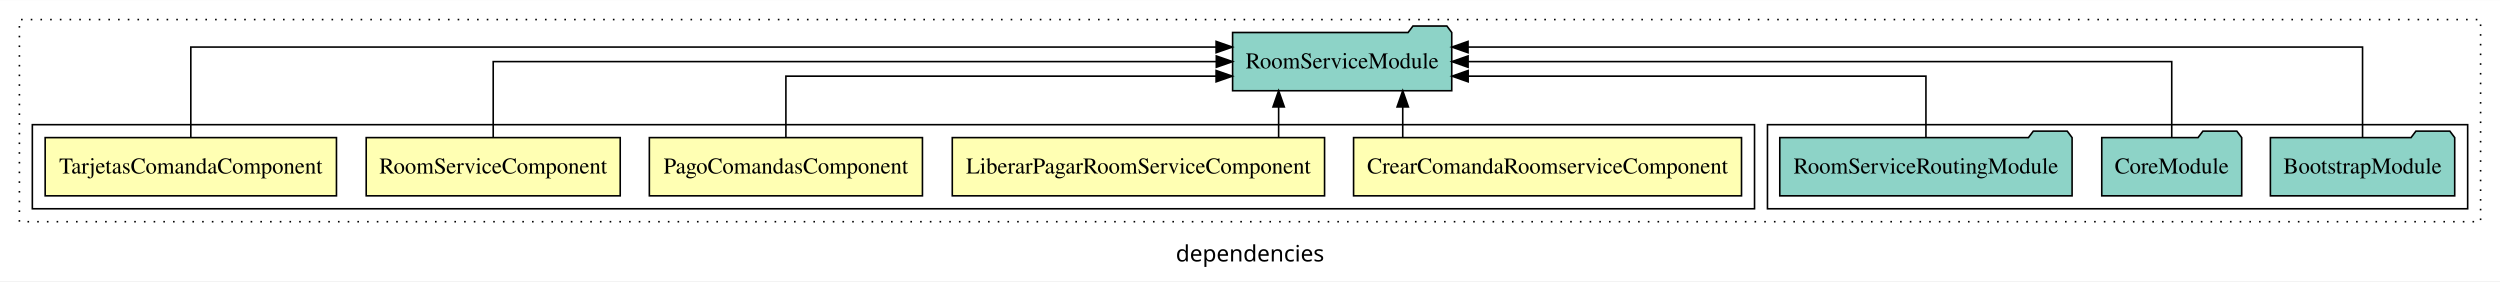
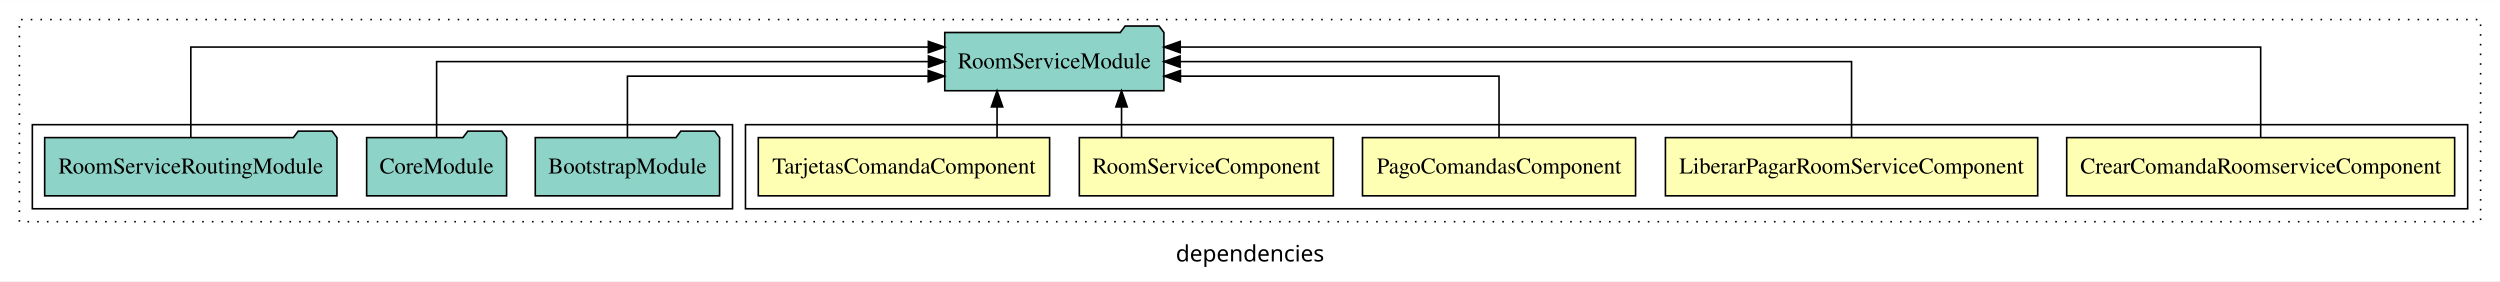
<svg xmlns="http://www.w3.org/2000/svg" width="1546pt" height="174pt" viewBox="0.00 0.00 1546.00 173.80">
  <g id="graph0" class="graph" transform="scale(1 1) rotate(0) translate(4 169.8)">
    <polygon fill="white" stroke="transparent" points="-4,4 -4,-169.8 1542,-169.8 1542,4 -4,4" />
    <text text-anchor="middle" x="769" y="-8.2" font-family="sans-serif" font-size="14.00">dependencies</text>
    <g id="clust1" class="cluster">
      <polygon fill="none" stroke="black" stroke-dasharray="1,5" points="8,-32.8 8,-157.8 1530,-157.8 1530,-32.8 8,-32.8" />
    </g>
+     <g id="clust2" class="cluster">
+       <polygon fill="none" stroke="black" points="457,-40.8 457,-92.8 1522,-92.8 1522,-40.8 457,-40.8" />
+     </g>
    <g id="clust8" class="cluster">
-       <polygon fill="none" stroke="black" points="1089,-40.8 1089,-92.8 1522,-92.8 1522,-40.8 1089,-40.8" />
-     </g>
-     <g id="clust2" class="cluster">
-       <polygon fill="none" stroke="black" points="16,-40.8 16,-92.8 1081,-92.8 1081,-40.8 16,-40.8" />
+       <polygon fill="none" stroke="black" points="16,-40.8 16,-92.8 449,-92.8 449,-40.8 16,-40.8" />
    </g>
    <g id="node1" class="node">
-       <polygon fill="#ffffb3" stroke="black" points="1072.95,-84.8 833.05,-84.8 833.05,-48.8 1072.95,-48.8 1072.95,-84.8" />
-       <text text-anchor="middle" x="953" y="-62.6" font-family="Times,serif" font-size="14.00">CrearComandaRoomserviceComponent</text>
+       <polygon fill="#ffffb3" stroke="black" points="1513.95,-84.8 1274.05,-84.8 1274.05,-48.8 1513.95,-48.8 1513.95,-84.8" />
+       <text text-anchor="middle" x="1394" y="-62.6" font-family="Times,serif" font-size="14.00">CrearComandaRoomserviceComponent</text>
    </g>
    <g id="node6" class="node">
-       <polygon fill="#8dd3c7" stroke="black" points="893.76,-149.8 890.76,-153.8 869.76,-153.8 866.76,-149.8 758.24,-149.8 758.24,-113.8 893.76,-113.8 893.76,-149.8" />
-       <text text-anchor="middle" x="826" y="-127.6" font-family="Times,serif" font-size="14.00">RoomServiceModule</text>
+       <polygon fill="#8dd3c7" stroke="black" points="715.76,-149.8 712.76,-153.8 691.76,-153.8 688.76,-149.8 580.24,-149.8 580.24,-113.8 715.76,-113.8 715.76,-149.8" />
+       <text text-anchor="middle" x="648" y="-127.6" font-family="Times,serif" font-size="14.00">RoomServiceModule</text>
    </g>
    <g id="edge1" class="edge">
-       <path fill="none" stroke="black" d="M863.45,-84.91C863.45,-84.91 863.45,-103.79 863.45,-103.79" />
-       <polygon fill="black" stroke="black" points="859.95,-103.79 863.45,-113.79 866.95,-103.79 859.95,-103.79" />
+       <path fill="none" stroke="black" d="M1394,-85.09C1394,-107.01 1394,-140.8 1394,-140.8 1394,-140.8 725.85,-140.8 725.85,-140.8" />
+       <polygon fill="black" stroke="black" points="725.85,-137.3 715.85,-140.8 725.85,-144.3 725.85,-137.3" />
    </g>
    <g id="node2" class="node">
-       <polygon fill="#ffffb3" stroke="black" points="815.11,-84.8 584.89,-84.8 584.89,-48.8 815.11,-48.8 815.11,-84.8" />
-       <text text-anchor="middle" x="700" y="-62.6" font-family="Times,serif" font-size="14.00">LiberarPagarRoomServiceComponent</text>
+       <polygon fill="#ffffb3" stroke="black" points="1256.11,-84.8 1025.89,-84.8 1025.89,-48.8 1256.11,-48.8 1256.11,-84.8" />
+       <text text-anchor="middle" x="1141" y="-62.6" font-family="Times,serif" font-size="14.00">LiberarPagarRoomServiceComponent</text>
    </g>
    <g id="edge2" class="edge">
-       <path fill="none" stroke="black" d="M786.71,-84.91C786.71,-84.91 786.71,-103.79 786.71,-103.79" />
-       <polygon fill="black" stroke="black" points="783.21,-103.79 786.71,-113.79 790.21,-103.79 783.21,-103.79" />
+       <path fill="none" stroke="black" d="M1141,-84.91C1141,-104.14 1141,-131.8 1141,-131.8 1141,-131.8 725.77,-131.8 725.77,-131.8" />
+       <polygon fill="black" stroke="black" points="725.77,-128.3 715.77,-131.8 725.77,-135.3 725.77,-128.3" />
    </g>
    <g id="node3" class="node">
-       <polygon fill="#ffffb3" stroke="black" points="566.44,-84.8 397.56,-84.8 397.56,-48.8 566.44,-48.8 566.44,-84.8" />
-       <text text-anchor="middle" x="482" y="-62.6" font-family="Times,serif" font-size="14.00">PagoComandasComponent</text>
+       <polygon fill="#ffffb3" stroke="black" points="1007.44,-84.8 838.56,-84.8 838.56,-48.8 1007.44,-48.8 1007.44,-84.8" />
+       <text text-anchor="middle" x="923" y="-62.6" font-family="Times,serif" font-size="14.00">PagoComandasComponent</text>
    </g>
    <g id="edge3" class="edge">
-       <path fill="none" stroke="black" d="M482,-84.83C482,-101.2 482,-122.8 482,-122.8 482,-122.8 748.04,-122.8 748.04,-122.8" />
-       <polygon fill="black" stroke="black" points="748.04,-126.3 758.04,-122.8 748.04,-119.3 748.04,-126.3" />
+       <path fill="none" stroke="black" d="M923,-84.83C923,-101.2 923,-122.8 923,-122.8 923,-122.8 725.98,-122.8 725.98,-122.8" />
+       <polygon fill="black" stroke="black" points="725.98,-119.3 715.98,-122.8 725.98,-126.3 725.98,-119.3" />
    </g>
    <g id="node4" class="node">
-       <polygon fill="#ffffb3" stroke="black" points="379.54,-84.8 222.46,-84.8 222.46,-48.8 379.54,-48.8 379.54,-84.8" />
-       <text text-anchor="middle" x="301" y="-62.6" font-family="Times,serif" font-size="14.00">RoomServiceComponent</text>
+       <polygon fill="#ffffb3" stroke="black" points="820.54,-84.8 663.46,-84.8 663.46,-48.8 820.54,-48.8 820.54,-84.8" />
+       <text text-anchor="middle" x="742" y="-62.6" font-family="Times,serif" font-size="14.00">RoomServiceComponent</text>
    </g>
    <g id="edge4" class="edge">
-       <path fill="none" stroke="black" d="M301,-84.91C301,-104.14 301,-131.8 301,-131.8 301,-131.8 748.17,-131.8 748.17,-131.8" />
-       <polygon fill="black" stroke="black" points="748.17,-135.3 758.17,-131.8 748.17,-128.3 748.17,-135.3" />
+       <path fill="none" stroke="black" d="M689.56,-84.91C689.56,-84.91 689.56,-103.79 689.56,-103.79" />
+       <polygon fill="black" stroke="black" points="686.06,-103.79 689.56,-113.79 693.06,-103.79 686.06,-103.79" />
    </g>
    <g id="node5" class="node">
-       <polygon fill="#ffffb3" stroke="black" points="204.07,-84.8 23.93,-84.8 23.93,-48.8 204.07,-48.8 204.07,-84.8" />
-       <text text-anchor="middle" x="114" y="-62.6" font-family="Times,serif" font-size="14.00">TarjetasComandaComponent</text>
+       <polygon fill="#ffffb3" stroke="black" points="645.07,-84.8 464.93,-84.8 464.93,-48.8 645.07,-48.8 645.07,-84.8" />
+       <text text-anchor="middle" x="555" y="-62.6" font-family="Times,serif" font-size="14.00">TarjetasComandaComponent</text>
    </g>
    <g id="edge5" class="edge">
-       <path fill="none" stroke="black" d="M114,-85.09C114,-107.01 114,-140.8 114,-140.8 114,-140.8 748.05,-140.8 748.05,-140.8" />
-       <polygon fill="black" stroke="black" points="748.05,-144.3 758.05,-140.8 748.05,-137.3 748.05,-144.3" />
+       <path fill="none" stroke="black" d="M612.58,-84.91C612.58,-84.91 612.58,-103.79 612.58,-103.79" />
+       <polygon fill="black" stroke="black" points="609.08,-103.79 612.58,-113.79 616.08,-103.79 609.08,-103.79" />
    </g>
    <g id="node7" class="node">
-       <polygon fill="#8dd3c7" stroke="black" points="1513.99,-84.8 1510.99,-88.8 1489.99,-88.8 1486.99,-84.8 1400.01,-84.8 1400.01,-48.8 1513.99,-48.8 1513.99,-84.8" />
-       <text text-anchor="middle" x="1457" y="-62.6" font-family="Times,serif" font-size="14.00">BootstrapModule</text>
+       <polygon fill="#8dd3c7" stroke="black" points="440.99,-84.8 437.99,-88.8 416.99,-88.8 413.99,-84.8 327.01,-84.8 327.01,-48.8 440.99,-48.8 440.99,-84.8" />
+       <text text-anchor="middle" x="384" y="-62.6" font-family="Times,serif" font-size="14.00">BootstrapModule</text>
    </g>
    <g id="edge6" class="edge">
-       <path fill="none" stroke="black" d="M1457,-85.09C1457,-107.01 1457,-140.8 1457,-140.8 1457,-140.8 903.83,-140.8 903.83,-140.8" />
-       <polygon fill="black" stroke="black" points="903.83,-137.3 893.83,-140.8 903.83,-144.3 903.83,-137.3" />
+       <path fill="none" stroke="black" d="M384,-84.83C384,-101.2 384,-122.8 384,-122.8 384,-122.8 570.01,-122.8 570.01,-122.8" />
+       <polygon fill="black" stroke="black" points="570.01,-126.3 580.01,-122.8 570.01,-119.3 570.01,-126.3" />
    </g>
    <g id="node8" class="node">
-       <polygon fill="#8dd3c7" stroke="black" points="1382.27,-84.8 1379.27,-88.8 1358.27,-88.8 1355.27,-84.8 1295.73,-84.8 1295.73,-48.8 1382.27,-48.8 1382.27,-84.8" />
-       <text text-anchor="middle" x="1339" y="-62.6" font-family="Times,serif" font-size="14.00">CoreModule</text>
+       <polygon fill="#8dd3c7" stroke="black" points="309.27,-84.8 306.27,-88.8 285.27,-88.8 282.27,-84.8 222.73,-84.8 222.73,-48.8 309.27,-48.8 309.27,-84.8" />
+       <text text-anchor="middle" x="266" y="-62.6" font-family="Times,serif" font-size="14.00">CoreModule</text>
    </g>
    <g id="edge7" class="edge">
-       <path fill="none" stroke="black" d="M1339,-84.91C1339,-104.14 1339,-131.8 1339,-131.8 1339,-131.8 903.86,-131.8 903.86,-131.8" />
-       <polygon fill="black" stroke="black" points="903.86,-128.3 893.86,-131.8 903.86,-135.3 903.86,-128.3" />
+       <path fill="none" stroke="black" d="M266,-84.91C266,-104.14 266,-131.8 266,-131.8 266,-131.8 570.15,-131.8 570.15,-131.8" />
+       <polygon fill="black" stroke="black" points="570.15,-135.3 580.15,-131.8 570.15,-128.3 570.15,-135.3" />
    </g>
    <g id="node9" class="node">
-       <polygon fill="#8dd3c7" stroke="black" points="1277.38,-84.8 1274.38,-88.8 1253.38,-88.8 1250.38,-84.8 1096.62,-84.8 1096.62,-48.8 1277.38,-48.8 1277.38,-84.8" />
-       <text text-anchor="middle" x="1187" y="-62.6" font-family="Times,serif" font-size="14.00">RoomServiceRoutingModule</text>
+       <polygon fill="#8dd3c7" stroke="black" points="204.38,-84.8 201.38,-88.8 180.38,-88.8 177.38,-84.8 23.62,-84.8 23.62,-48.8 204.38,-48.8 204.38,-84.8" />
+       <text text-anchor="middle" x="114" y="-62.6" font-family="Times,serif" font-size="14.00">RoomServiceRoutingModule</text>
    </g>
    <g id="edge8" class="edge">
-       <path fill="none" stroke="black" d="M1187,-84.83C1187,-101.2 1187,-122.8 1187,-122.8 1187,-122.8 903.9,-122.8 903.9,-122.8" />
-       <polygon fill="black" stroke="black" points="903.9,-119.3 893.9,-122.8 903.9,-126.3 903.9,-119.3" />
+       <path fill="none" stroke="black" d="M114,-85.09C114,-107.01 114,-140.8 114,-140.8 114,-140.8 570.1,-140.8 570.1,-140.8" />
+       <polygon fill="black" stroke="black" points="570.1,-144.3 580.1,-140.8 570.1,-137.3 570.1,-144.3" />
    </g>
  </g>
</svg>
